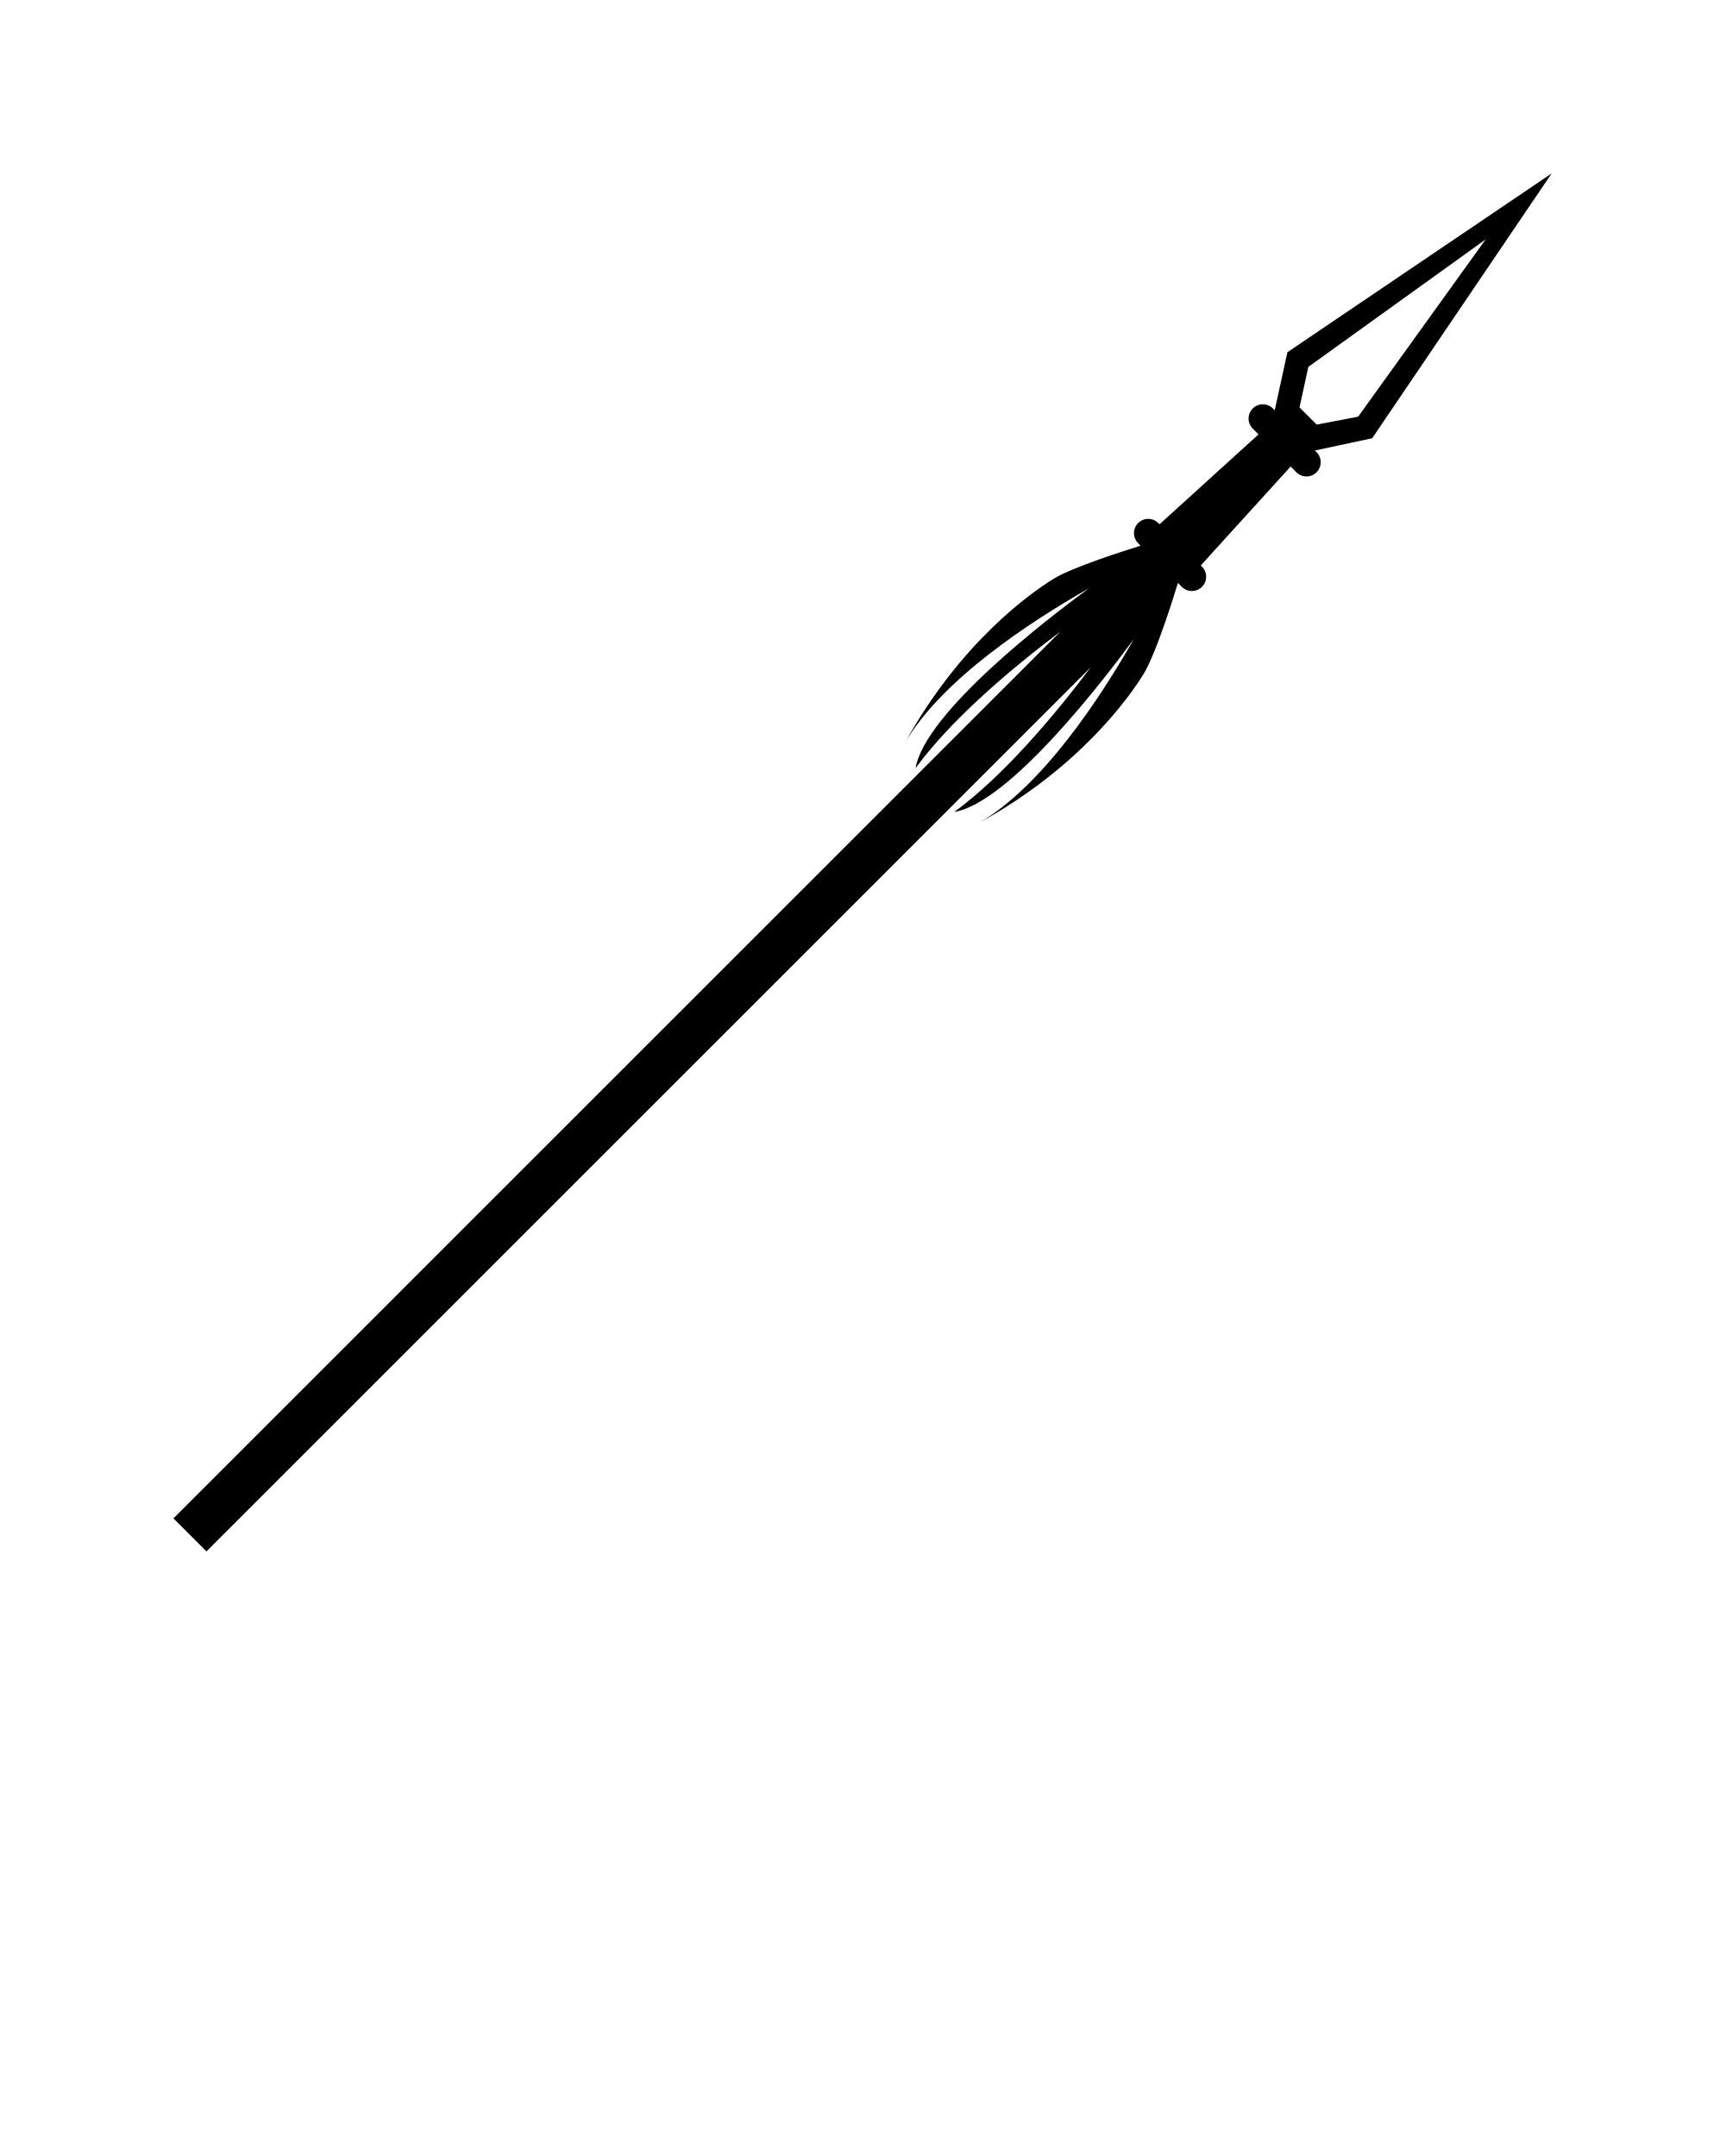
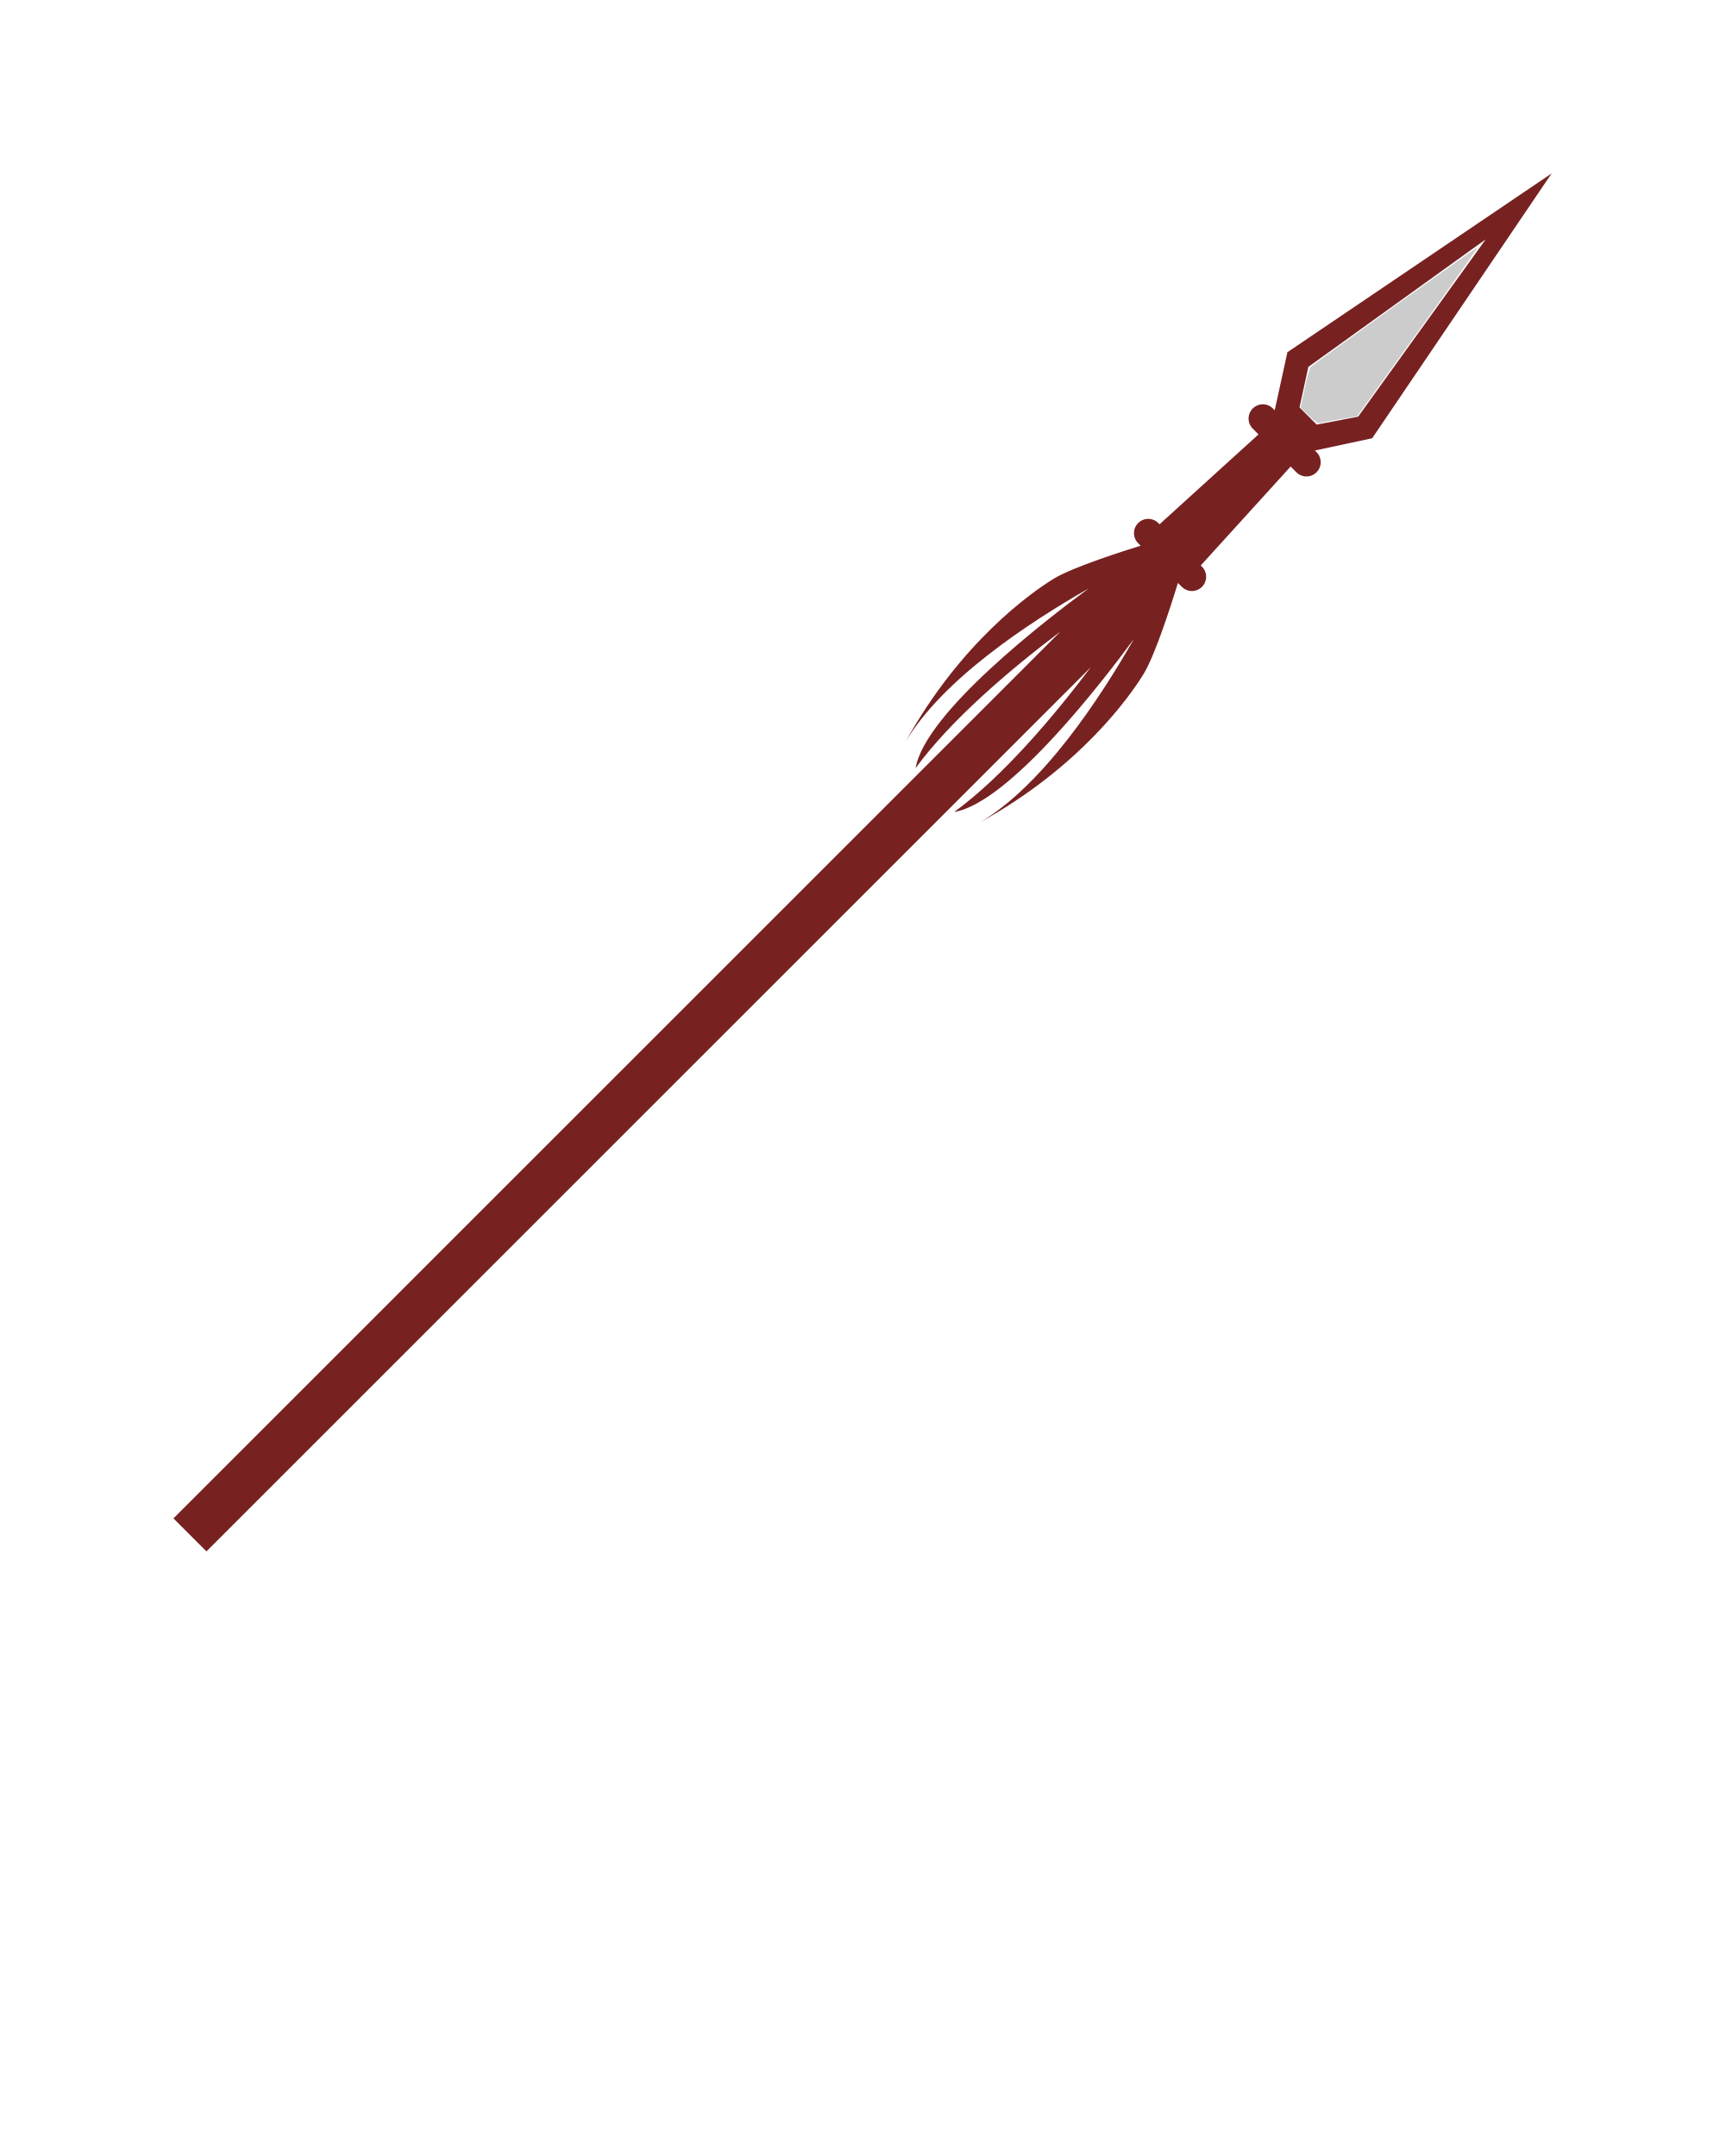
<svg xmlns="http://www.w3.org/2000/svg" version="1.1" x="0px" y="0px" viewBox="0 0 85 106.25" enable-background="new 0 0 85 85" xml:space="preserve" id="svg18">
  <defs id="defs22" />
  <path d="M1088.5-268.657l-23.302,121.19L1088.5-111.5l23.302-36.299L1088.5-268.657z M1084.062-136.062l-9.146-13.466l13.585-83.154  l13.585,83.154l-8.65,13.466H1084.062z" id="path2" />
  <path d="M1105.901-123c0,3.038-2.463,5.5-5.5,5.5H1076.6c-3.037,0-5.5-2.462-5.5-5.5l0,0c0-3.038,2.463-5.5,5.5-5.5h23.802  C1103.438-128.5,1105.901-126.038,1105.901-123L1105.901-123z" id="path4" />
  <path d="M1105.901-60.5c0,3.038-2.463,5.5-5.5,5.5H1076.6c-3.037,0-5.5-2.462-5.5-5.5l0,0c0-3.038,2.463-5.5,5.5-5.5h23.802  C1103.438-66,1105.901-63.538,1105.901-60.5L1105.901-60.5z" id="path6" />
  <polygon points="1100,-60.5 1077,-60.5 1080,-123 1097,-123 " id="polygon8" />
  <rect x="1079.5" y="-59.833" width="18" height="534" id="rect10" />
-   <path d="m 51.915,28.522 c 0.944,-0.579 3.54,-1.399 4.286,-1.629 L 56.078,26.77 c -0.274,-0.274 -0.274,-0.719 0,-0.994 0.275,-0.274 0.719,-0.274 0.994,0 l 0.061,0.06 4.875,-4.428 -0.283,-0.284 c -0.274,-0.274 -0.274,-0.719 0,-0.994 0.274,-0.274 0.719,-0.274 0.993,0 l 0.089,0.09 0.625,-2.862 13.02,-8.812 -8.842,13.051 -2.823,0.604 0.08,0.08 c 0.274,0.274 0.274,0.719 0,0.994 -0.274,0.274 -0.719,0.274 -0.993,0 l -0.283,-0.284 -4.428,4.875 0.06,0.06 c 0.274,0.274 0.274,0.719 0,0.994 -0.274,0.275 -0.719,0.274 -0.993,0 l -0.193,-0.193 c -0.029,0.098 -1.021,3.395 -1.69,4.487 -0.679,1.108 -3.135,4.594 -8.053,7.308 3.07,-1.812 5.876,-6.051 7.578,-9.038 -1.5,2.043 -6.121,8.063 -8.856,8.532 2.397,-1.753 4.86,-4.658 6.732,-7.138 L 10.172,76.454 8.546,74.828 52.251,31.122 c -2.48,1.872 -5.385,4.335 -7.138,6.731 0.469,-2.735 6.488,-7.356 8.532,-8.856 -2.987,1.702 -7.227,4.508 -9.038,7.578 2.714,-4.918 6.2,-7.374 7.308,-8.053 z m 15.003,-7.988 6.284,-8.738 -8.738,6.284 -0.435,1.998 0.847,0.847 z" id="path12" />
+   <path d="m 51.915,28.522 c 0.944,-0.579 3.54,-1.399 4.286,-1.629 L 56.078,26.77 c -0.274,-0.274 -0.274,-0.719 0,-0.994 0.275,-0.274 0.719,-0.274 0.994,0 l 0.061,0.06 4.875,-4.428 -0.283,-0.284 c -0.274,-0.274 -0.274,-0.719 0,-0.994 0.274,-0.274 0.719,-0.274 0.993,0 l 0.089,0.09 0.625,-2.862 13.02,-8.812 -8.842,13.051 -2.823,0.604 0.08,0.08 c 0.274,0.274 0.274,0.719 0,0.994 -0.274,0.274 -0.719,0.274 -0.993,0 l -0.283,-0.284 -4.428,4.875 0.06,0.06 c 0.274,0.274 0.274,0.719 0,0.994 -0.274,0.275 -0.719,0.274 -0.993,0 l -0.193,-0.193 c -0.029,0.098 -1.021,3.395 -1.69,4.487 -0.679,1.108 -3.135,4.594 -8.053,7.308 3.07,-1.812 5.876,-6.051 7.578,-9.038 -1.5,2.043 -6.121,8.063 -8.856,8.532 2.397,-1.753 4.86,-4.658 6.732,-7.138 L 10.172,76.454 8.546,74.828 52.251,31.122 c -2.48,1.872 -5.385,4.335 -7.138,6.731 0.469,-2.735 6.488,-7.356 8.532,-8.856 -2.987,1.702 -7.227,4.508 -9.038,7.578 2.714,-4.918 6.2,-7.374 7.308,-8.053 z m 15.003,-7.988 6.284,-8.738 -8.738,6.284 -0.435,1.998 0.847,0.847 z" id="path12" style="fill:#782121" />
+   <path style="fill:#cccccc;fill-opacity:1;stroke:none;stroke-width:0.113;stroke-opacity:1" d="M 64.486,20.493 64.079,20.085 64.289,19.123 c 0.116,-0.529 0.24,-0.992 0.277,-1.029 0.161,-0.161 8.212,-5.937 8.243,-5.914 0.019,0.014 -1.31,1.896 -2.953,4.181 l -2.987,4.155 -0.864,0.145 c -0.475,0.08 -0.919,0.166 -0.987,0.193 -0.068,0.026 -0.307,-0.136 -0.531,-0.36 z" id="path817" />
</svg>
